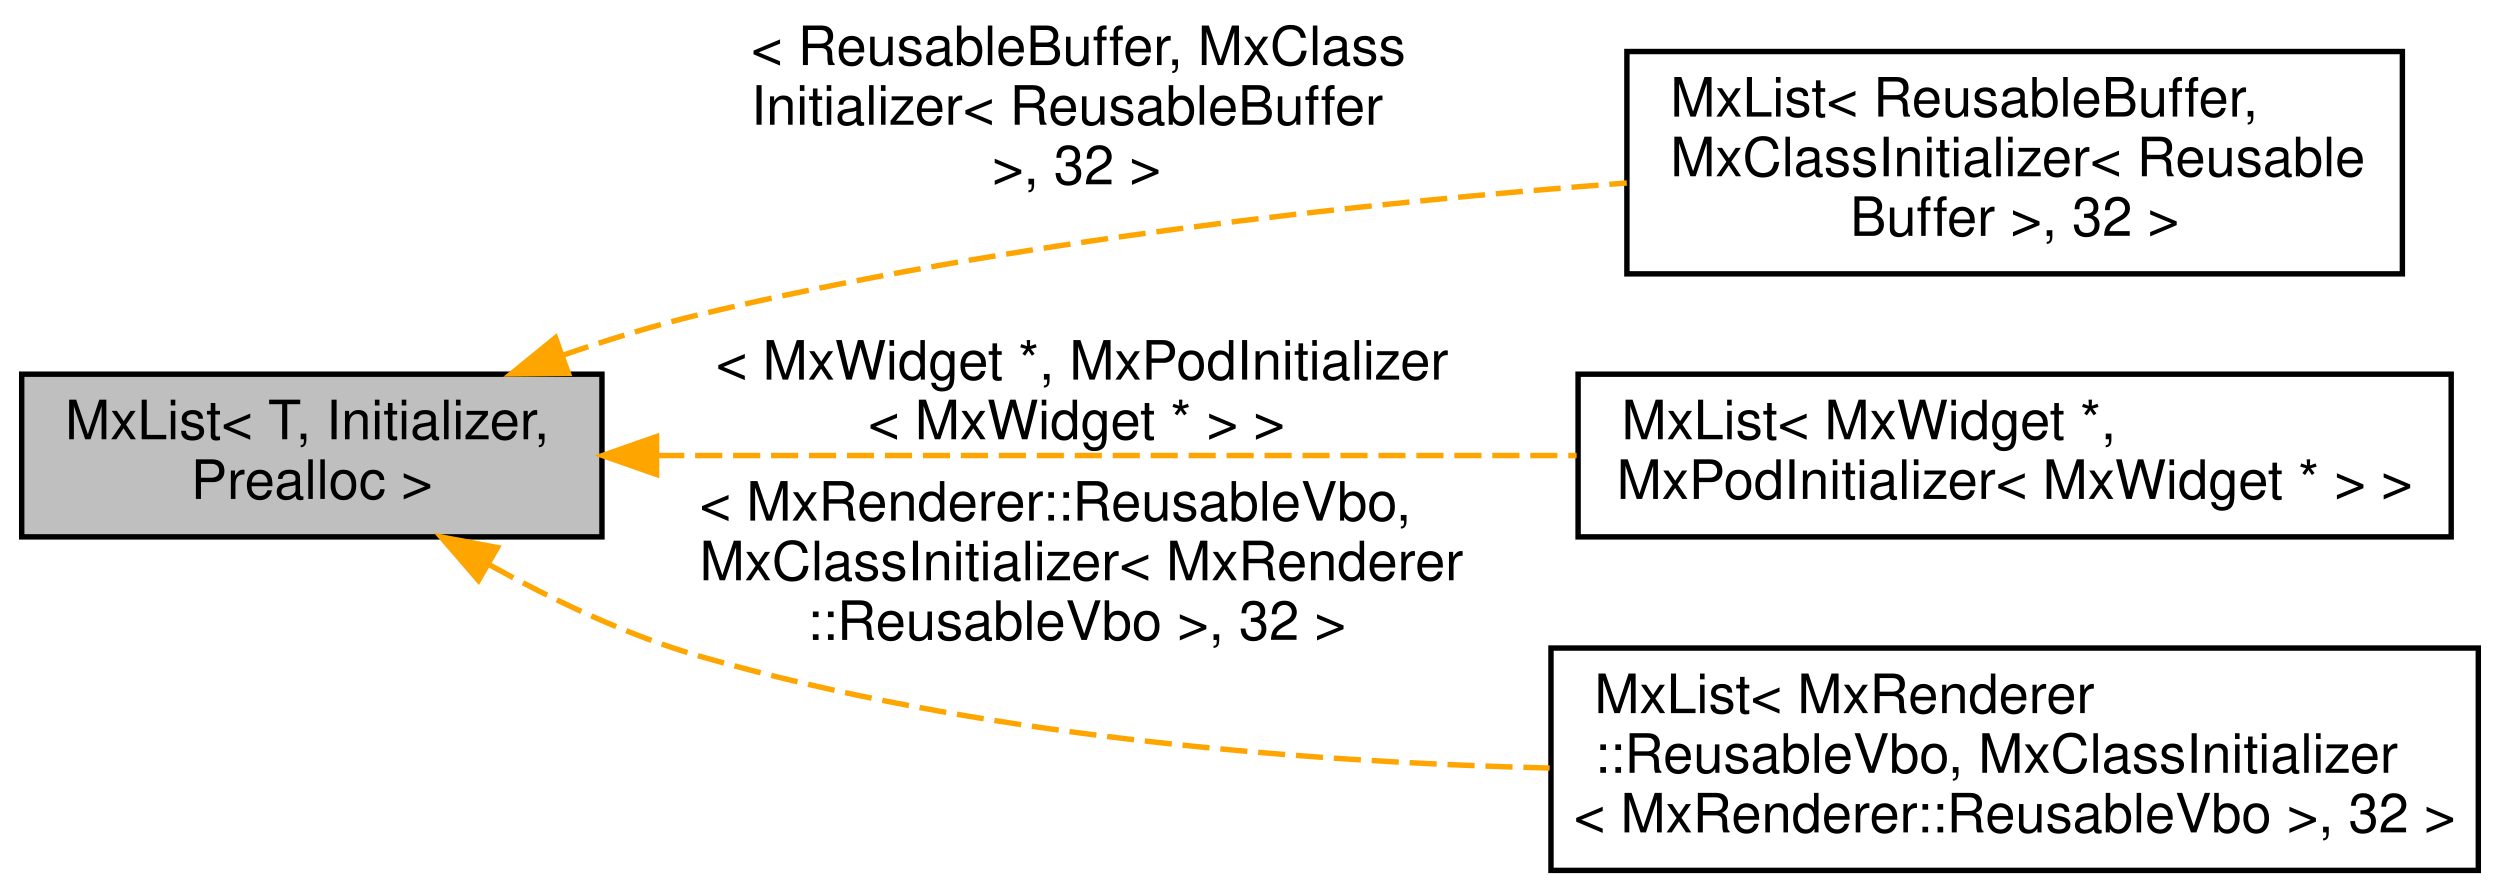
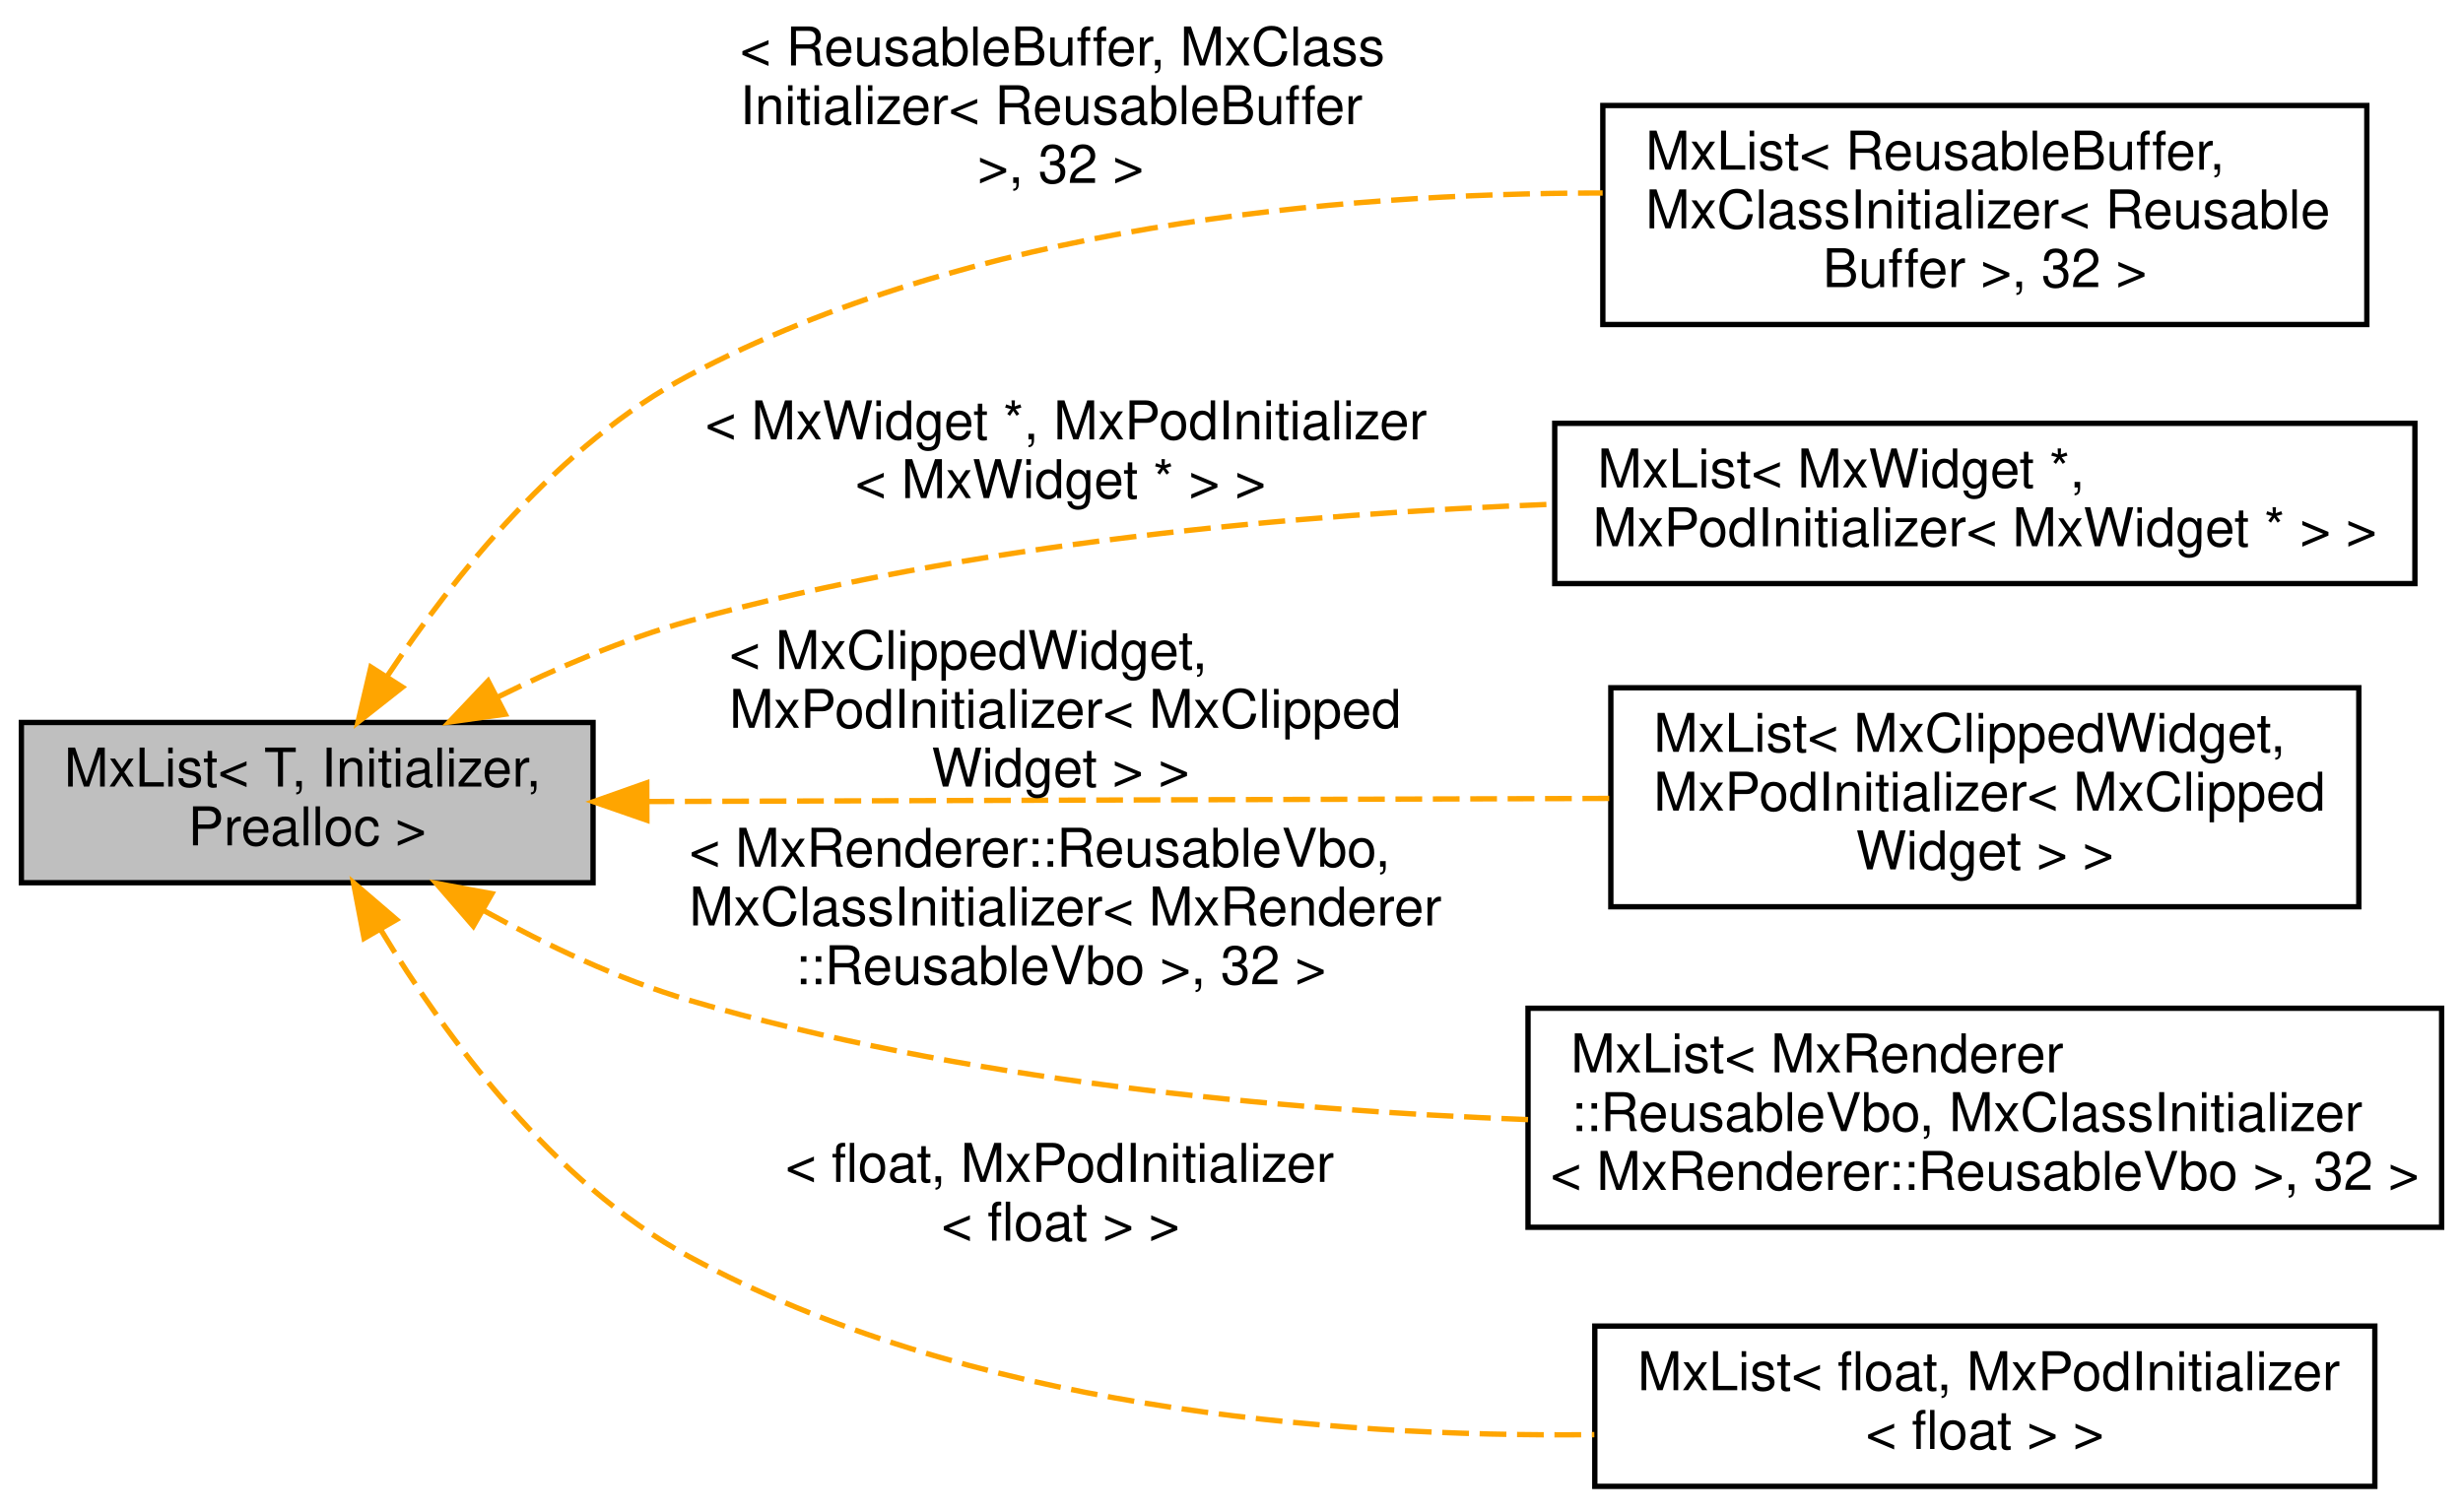
- <svg xmlns="http://www.w3.org/2000/svg" xmlns:xlink="http://www.w3.org/1999/xlink" width="461pt" height="165pt" viewBox="0.00 0.00 461.00 165.00">
-   <g id="graph0" class="graph" transform="scale(1 1) rotate(0) translate(4 161)">
+ <svg xmlns="http://www.w3.org/2000/svg" xmlns:xlink="http://www.w3.org/1999/xlink" width="461pt" height="283pt" viewBox="0.00 0.00 461.00 282.50">
+   <g id="graph0" class="graph" transform="scale(1 1) rotate(0) translate(4 278.5)">
    <g id="node1" class="node">
      <g id="a_node1">
        <a xlink:title=" ">
-           <polygon fill="#bfbfbf" stroke="black" points="0,-62 0,-92 107,-92 107,-62 0,-62" />
-           <text text-anchor="start" x="8" y="-80" font-family="Helvetica,sans-Serif" font-size="10.00">MxList&lt; T, Initializer,</text>
-           <text text-anchor="middle" x="53.5" y="-69" font-family="Helvetica,sans-Serif" font-size="10.00"> Prealloc &gt;</text>
+           <polygon fill="#bfbfbf" stroke="black" points="0,-113.5 0,-143.5 107,-143.5 107,-113.5 0,-113.5" />
+           <text text-anchor="start" x="8" y="-131.5" font-family="Helvetica,sans-Serif" font-size="10.00">MxList&lt; T, Initializer,</text>
+           <text text-anchor="middle" x="53.5" y="-120.5" font-family="Helvetica,sans-Serif" font-size="10.00"> Prealloc &gt;</text>
        </a>
      </g>
    </g>
    <g id="node2" class="node">
      <g id="a_node2">
        <a xlink:href="class_mx_list.html" target="_top" xlink:title=" ">
-           <polygon fill="none" stroke="black" points="296,-110.5 296,-151.5 439,-151.5 439,-110.5 296,-110.5" />
-           <text text-anchor="start" x="304" y="-139.5" font-family="Helvetica,sans-Serif" font-size="10.00">MxList&lt; ReusableBuffer,</text>
-           <text text-anchor="start" x="304" y="-128.5" font-family="Helvetica,sans-Serif" font-size="10.00"> MxClassInitializer&lt; Reusable</text>
-           <text text-anchor="middle" x="367.5" y="-117.5" font-family="Helvetica,sans-Serif" font-size="10.00">Buffer &gt;, 32 &gt;</text>
+           <polygon fill="none" stroke="black" points="296,-218 296,-259 439,-259 439,-218 296,-218" />
+           <text text-anchor="start" x="304" y="-247" font-family="Helvetica,sans-Serif" font-size="10.00">MxList&lt; ReusableBuffer,</text>
+           <text text-anchor="start" x="304" y="-236" font-family="Helvetica,sans-Serif" font-size="10.00"> MxClassInitializer&lt; Reusable</text>
+           <text text-anchor="middle" x="367.5" y="-225" font-family="Helvetica,sans-Serif" font-size="10.00">Buffer &gt;, 32 &gt;</text>
        </a>
      </g>
    </g>
    <g id="edge1" class="edge">
-       <path fill="none" stroke="orange" stroke-dasharray="5,2" d="M99.74,-95.48C108.04,-98.35 116.7,-101.02 125,-103 181.65,-116.53 247.41,-123.61 295.98,-127.26" />
-       <polygon fill="orange" stroke="orange" points="100.81,-92.15 90.22,-92.04 98.44,-98.73 100.81,-92.15" />
-       <text text-anchor="start" x="134.5" y="-149" font-family="Helvetica,sans-Serif" font-size="10.00"> &lt; ReusableBuffer, MxClass</text>
-       <text text-anchor="start" x="134.5" y="-138" font-family="Helvetica,sans-Serif" font-size="10.00">Initializer&lt; ReusableBuffer</text>
-       <text text-anchor="middle" x="194.5" y="-127" font-family="Helvetica,sans-Serif" font-size="10.00"> &gt;, 32 &gt;</text>
+       <path fill="none" stroke="orange" stroke-dasharray="5,2" d="M68.45,-152.12C80.82,-170.74 100.66,-195.64 125,-208.5 177.67,-236.33 245.59,-242.6 295.97,-242.62" />
+       <polygon fill="orange" stroke="orange" points="71.32,-150.11 63,-143.56 65.42,-153.87 71.32,-150.11" />
+       <text text-anchor="start" x="134.5" y="-266.5" font-family="Helvetica,sans-Serif" font-size="10.00"> &lt; ReusableBuffer, MxClass</text>
+       <text text-anchor="start" x="134.5" y="-255.5" font-family="Helvetica,sans-Serif" font-size="10.00">Initializer&lt; ReusableBuffer</text>
+       <text text-anchor="middle" x="194.5" y="-244.5" font-family="Helvetica,sans-Serif" font-size="10.00"> &gt;, 32 &gt;</text>
    </g>
    <g id="node3" class="node">
      <g id="a_node3">
        <a xlink:href="class_mx_list.html" target="_top" xlink:title=" ">
-           <polygon fill="none" stroke="black" points="287,-62 287,-92 448,-92 448,-62 287,-62" />
-           <text text-anchor="start" x="295" y="-80" font-family="Helvetica,sans-Serif" font-size="10.00">MxList&lt; MxWidget *,</text>
-           <text text-anchor="middle" x="367.5" y="-69" font-family="Helvetica,sans-Serif" font-size="10.00"> MxPodInitializer&lt; MxWidget * &gt; &gt;</text>
+           <polygon fill="none" stroke="black" points="287,-169.5 287,-199.5 448,-199.5 448,-169.5 287,-169.5" />
+           <text text-anchor="start" x="295" y="-187.5" font-family="Helvetica,sans-Serif" font-size="10.00">MxList&lt; MxWidget *,</text>
+           <text text-anchor="middle" x="367.5" y="-176.5" font-family="Helvetica,sans-Serif" font-size="10.00"> MxPodInitializer&lt; MxWidget * &gt; &gt;</text>
        </a>
      </g>
    </g>
    <g id="edge2" class="edge">
-       <path fill="none" stroke="orange" stroke-dasharray="5,2" d="M117.18,-77C165.98,-77 234.04,-77 286.73,-77" />
-       <polygon fill="orange" stroke="orange" points="117.07,-73.5 107.07,-77 117.07,-80.5 117.07,-73.5" />
-       <text text-anchor="start" x="128" y="-91" font-family="Helvetica,sans-Serif" font-size="10.00"> &lt; MxWidget *, MxPodInitializer</text>
-       <text text-anchor="middle" x="194.5" y="-80" font-family="Helvetica,sans-Serif" font-size="10.00">&lt; MxWidget * &gt; &gt;</text>
+       <path fill="none" stroke="orange" stroke-dasharray="5,2" d="M89.05,-148.2C100.19,-153.72 112.82,-159.13 125,-162.5 177.75,-177.1 239.2,-182.55 286.91,-184.37" />
+       <polygon fill="orange" stroke="orange" points="90.57,-145.05 80.07,-143.58 87.36,-151.27 90.57,-145.05" />
+       <text text-anchor="start" x="128" y="-196.5" font-family="Helvetica,sans-Serif" font-size="10.00"> &lt; MxWidget *, MxPodInitializer</text>
+       <text text-anchor="middle" x="194.5" y="-185.5" font-family="Helvetica,sans-Serif" font-size="10.00">&lt; MxWidget * &gt; &gt;</text>
    </g>
    <g id="node4" class="node">
      <g id="a_node4">
        <a xlink:href="class_mx_list.html" target="_top" xlink:title=" ">
-           <polygon fill="none" stroke="black" points="282,-0.5 282,-41.5 453,-41.5 453,-0.5 282,-0.5" />
-           <text text-anchor="start" x="290" y="-29.5" font-family="Helvetica,sans-Serif" font-size="10.00">MxList&lt; MxRenderer</text>
-           <text text-anchor="start" x="290" y="-18.5" font-family="Helvetica,sans-Serif" font-size="10.00">::ReusableVbo, MxClassInitializer</text>
-           <text text-anchor="middle" x="367.5" y="-7.5" font-family="Helvetica,sans-Serif" font-size="10.00">&lt; MxRenderer::ReusableVbo &gt;, 32 &gt;</text>
+           <polygon fill="none" stroke="black" points="297.5,-109 297.5,-150 437.5,-150 437.5,-109 297.5,-109" />
+           <text text-anchor="start" x="305.5" y="-138" font-family="Helvetica,sans-Serif" font-size="10.00">MxList&lt; MxClippedWidget,</text>
+           <text text-anchor="start" x="305.5" y="-127" font-family="Helvetica,sans-Serif" font-size="10.00"> MxPodInitializer&lt; MxClipped</text>
+           <text text-anchor="middle" x="367.5" y="-116" font-family="Helvetica,sans-Serif" font-size="10.00">Widget &gt; &gt;</text>
        </a>
      </g>
    </g>
    <g id="edge3" class="edge">
-       <path fill="none" stroke="orange" stroke-dasharray="5,2" d="M86.26,-56.84C98,-50.34 111.69,-43.84 125,-40 175.71,-25.37 234.74,-20.52 281.75,-19.37" />
-       <polygon fill="orange" stroke="orange" points="84.23,-53.97 77.31,-61.99 87.73,-60.03 84.23,-53.97" />
-       <text text-anchor="start" x="125" y="-65" font-family="Helvetica,sans-Serif" font-size="10.00"> &lt; MxRenderer::ReusableVbo,</text>
-       <text text-anchor="start" x="125" y="-54" font-family="Helvetica,sans-Serif" font-size="10.00"> MxClassInitializer&lt; MxRenderer</text>
-       <text text-anchor="middle" x="194.5" y="-43" font-family="Helvetica,sans-Serif" font-size="10.00">::ReusableVbo &gt;, 32 &gt;</text>
+       <path fill="none" stroke="orange" stroke-dasharray="5,2" d="M117.19,-128.7C169.32,-128.87 243.41,-129.11 297.27,-129.28" />
+       <polygon fill="orange" stroke="orange" points="117.08,-125.2 107.07,-128.67 117.06,-132.2 117.08,-125.2" />
+       <text text-anchor="start" x="132.5" y="-153.5" font-family="Helvetica,sans-Serif" font-size="10.00"> &lt; MxClippedWidget,</text>
+       <text text-anchor="start" x="132.5" y="-142.5" font-family="Helvetica,sans-Serif" font-size="10.00"> MxPodInitializer&lt; MxClipped</text>
+       <text text-anchor="middle" x="194.5" y="-131.5" font-family="Helvetica,sans-Serif" font-size="10.00">Widget &gt; &gt;</text>
+     </g>
+     <g id="node5" class="node">
+       <g id="a_node5">
+         <a xlink:href="class_mx_list.html" target="_top" xlink:title=" ">
+           <polygon fill="none" stroke="black" points="282,-49 282,-90 453,-90 453,-49 282,-49" />
+           <text text-anchor="start" x="290" y="-78" font-family="Helvetica,sans-Serif" font-size="10.00">MxList&lt; MxRenderer</text>
+           <text text-anchor="start" x="290" y="-67" font-family="Helvetica,sans-Serif" font-size="10.00">::ReusableVbo, MxClassInitializer</text>
+           <text text-anchor="middle" x="367.5" y="-56" font-family="Helvetica,sans-Serif" font-size="10.00">&lt; MxRenderer::ReusableVbo &gt;, 32 &gt;</text>
+         </a>
+       </g>
+     </g>
+     <g id="edge4" class="edge">
+       <path fill="none" stroke="orange" stroke-dasharray="5,2" d="M86.57,-108.27C98.24,-101.84 111.82,-95.39 125,-91.5 175.78,-76.51 234.94,-70.94 282,-69.15" />
+       <polygon fill="orange" stroke="orange" points="84.59,-105.37 77.65,-113.38 88.07,-111.45 84.59,-105.37" />
+       <text text-anchor="start" x="125" y="-116.5" font-family="Helvetica,sans-Serif" font-size="10.00"> &lt; MxRenderer::ReusableVbo,</text>
+       <text text-anchor="start" x="125" y="-105.5" font-family="Helvetica,sans-Serif" font-size="10.00"> MxClassInitializer&lt; MxRenderer</text>
+       <text text-anchor="middle" x="194.5" y="-94.5" font-family="Helvetica,sans-Serif" font-size="10.00">::ReusableVbo &gt;, 32 &gt;</text>
+     </g>
+     <g id="node6" class="node">
+       <g id="a_node6">
+         <a xlink:href="class_mx_list.html" target="_top" xlink:title=" ">
+           <polygon fill="none" stroke="black" points="294.5,-0.5 294.5,-30.5 440.5,-30.5 440.5,-0.5 294.5,-0.5" />
+           <text text-anchor="start" x="302.5" y="-18.5" font-family="Helvetica,sans-Serif" font-size="10.00">MxList&lt; float, MxPodInitializer</text>
+           <text text-anchor="middle" x="367.5" y="-7.5" font-family="Helvetica,sans-Serif" font-size="10.00">&lt; float &gt; &gt;</text>
+         </a>
+       </g>
+     </g>
+     <g id="edge5" class="edge">
+       <path fill="none" stroke="orange" stroke-dasharray="5,2" d="M67.28,-104.67C79.35,-84.73 99.39,-57.39 125,-43.5 176.85,-15.38 244.06,-9.62 294.41,-10.18" />
+       <polygon fill="orange" stroke="orange" points="64.15,-103.09 62.16,-113.5 70.21,-106.6 64.15,-103.09" />
+       <text text-anchor="start" x="143" y="-57.5" font-family="Helvetica,sans-Serif" font-size="10.00"> &lt; float, MxPodInitializer</text>
+       <text text-anchor="middle" x="194.5" y="-46.5" font-family="Helvetica,sans-Serif" font-size="10.00">&lt; float &gt; &gt;</text>
    </g>
  </g>
</svg>
